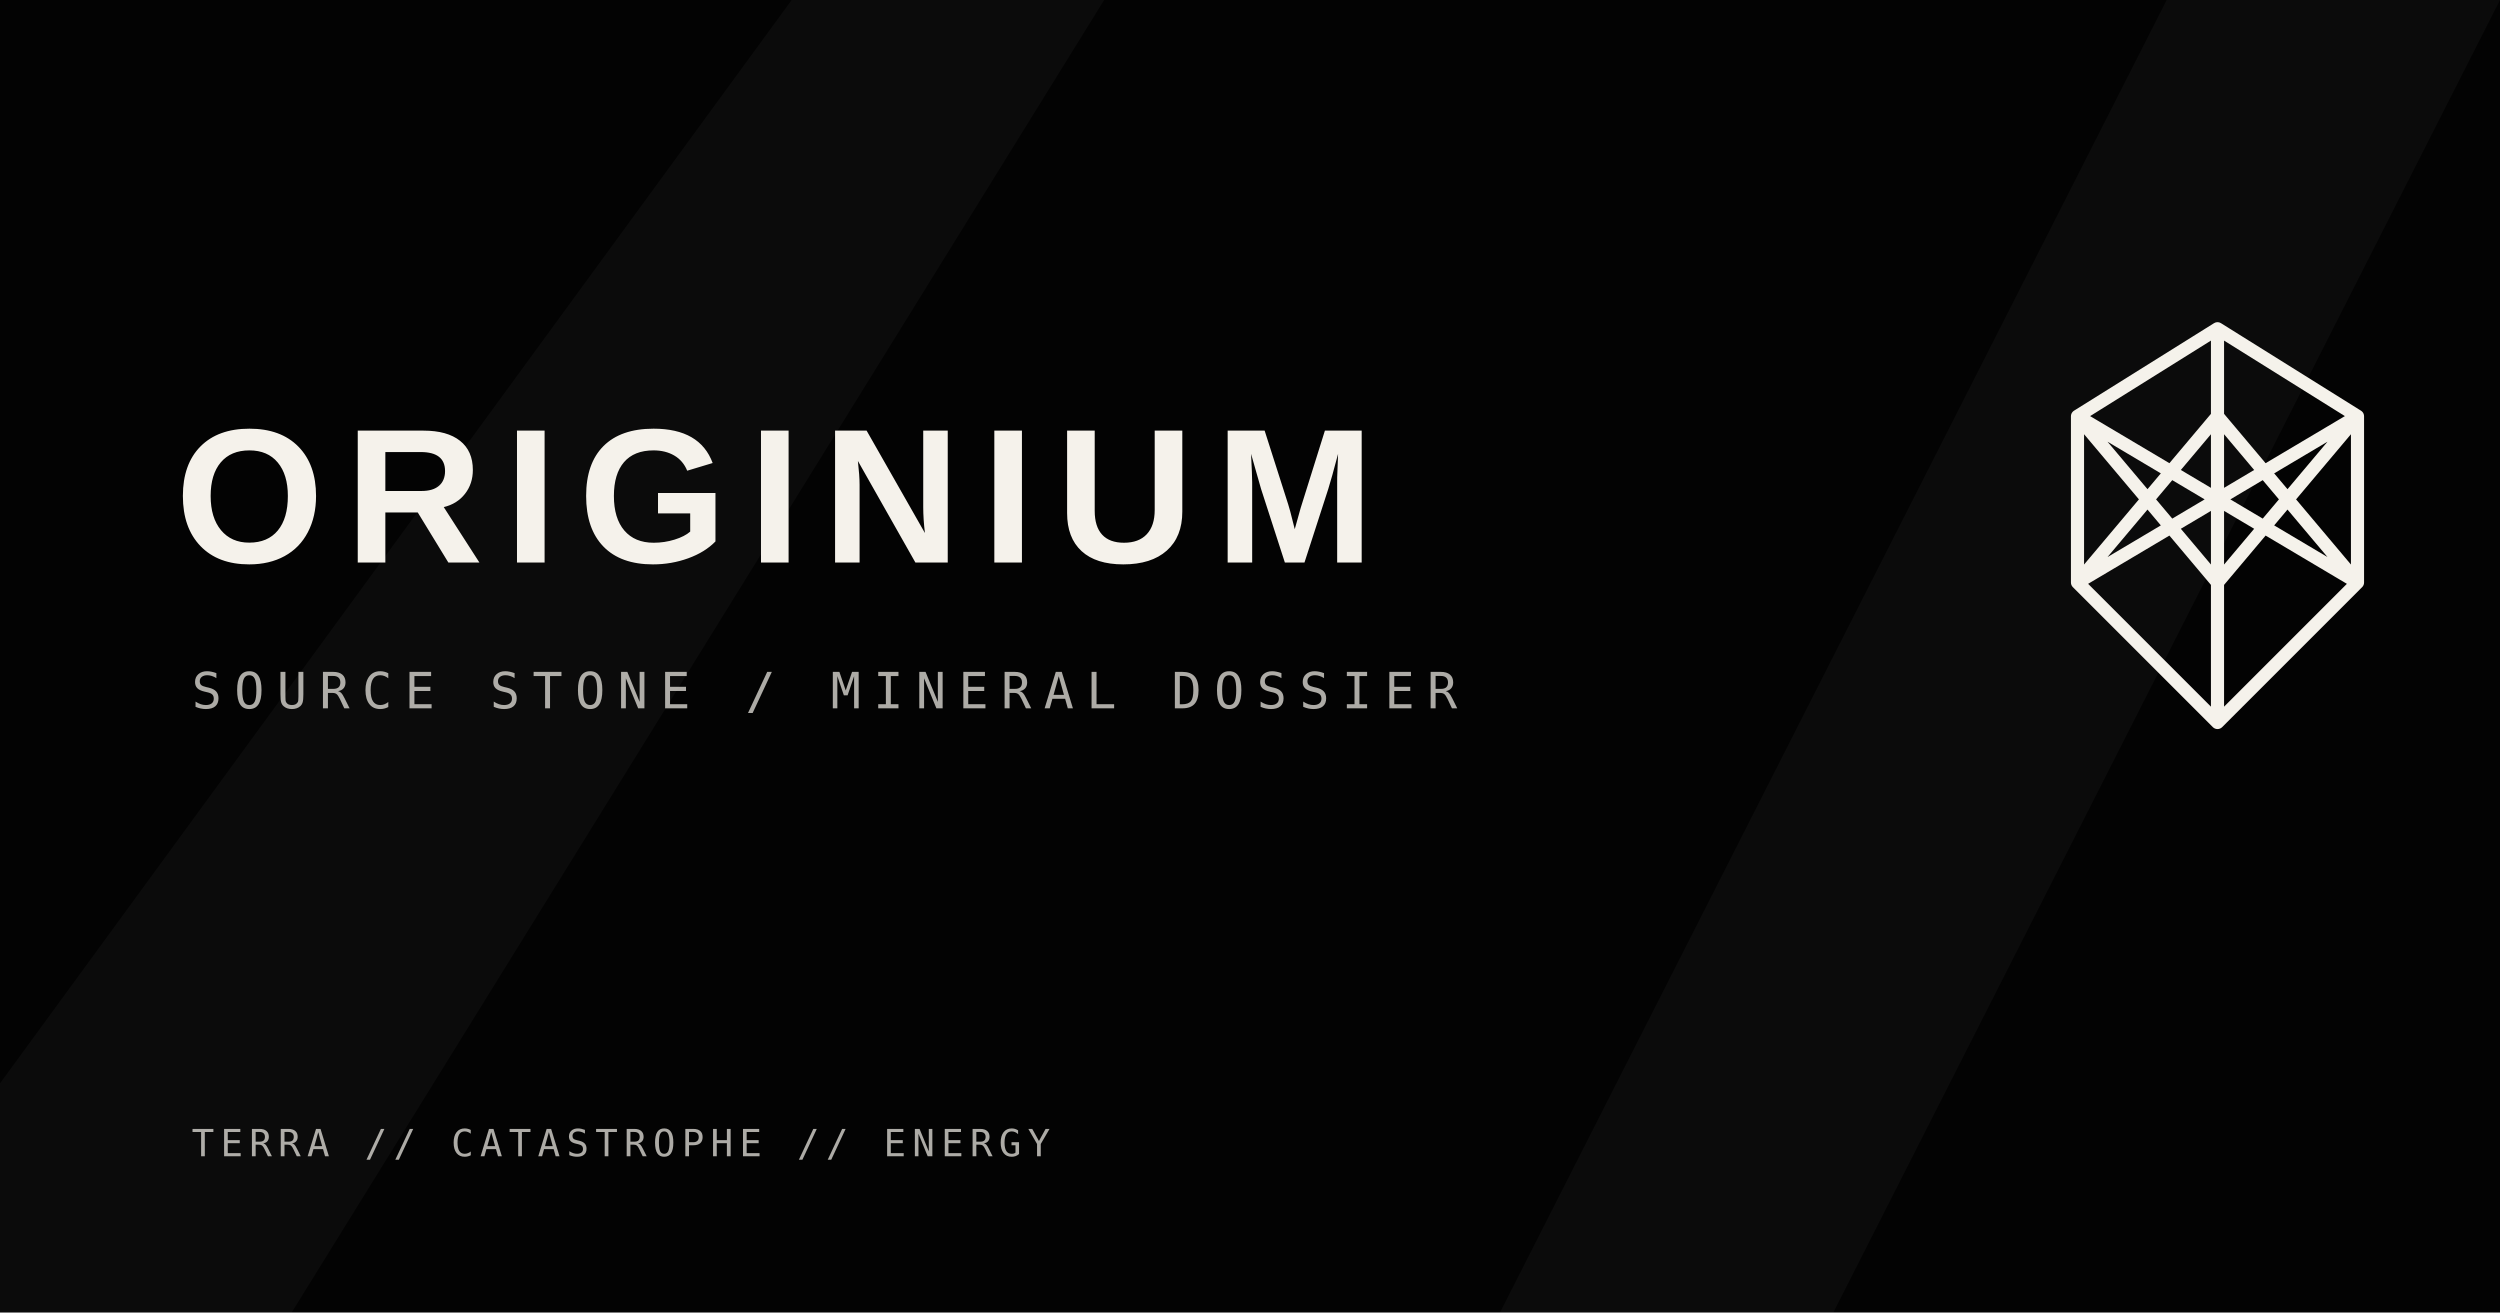
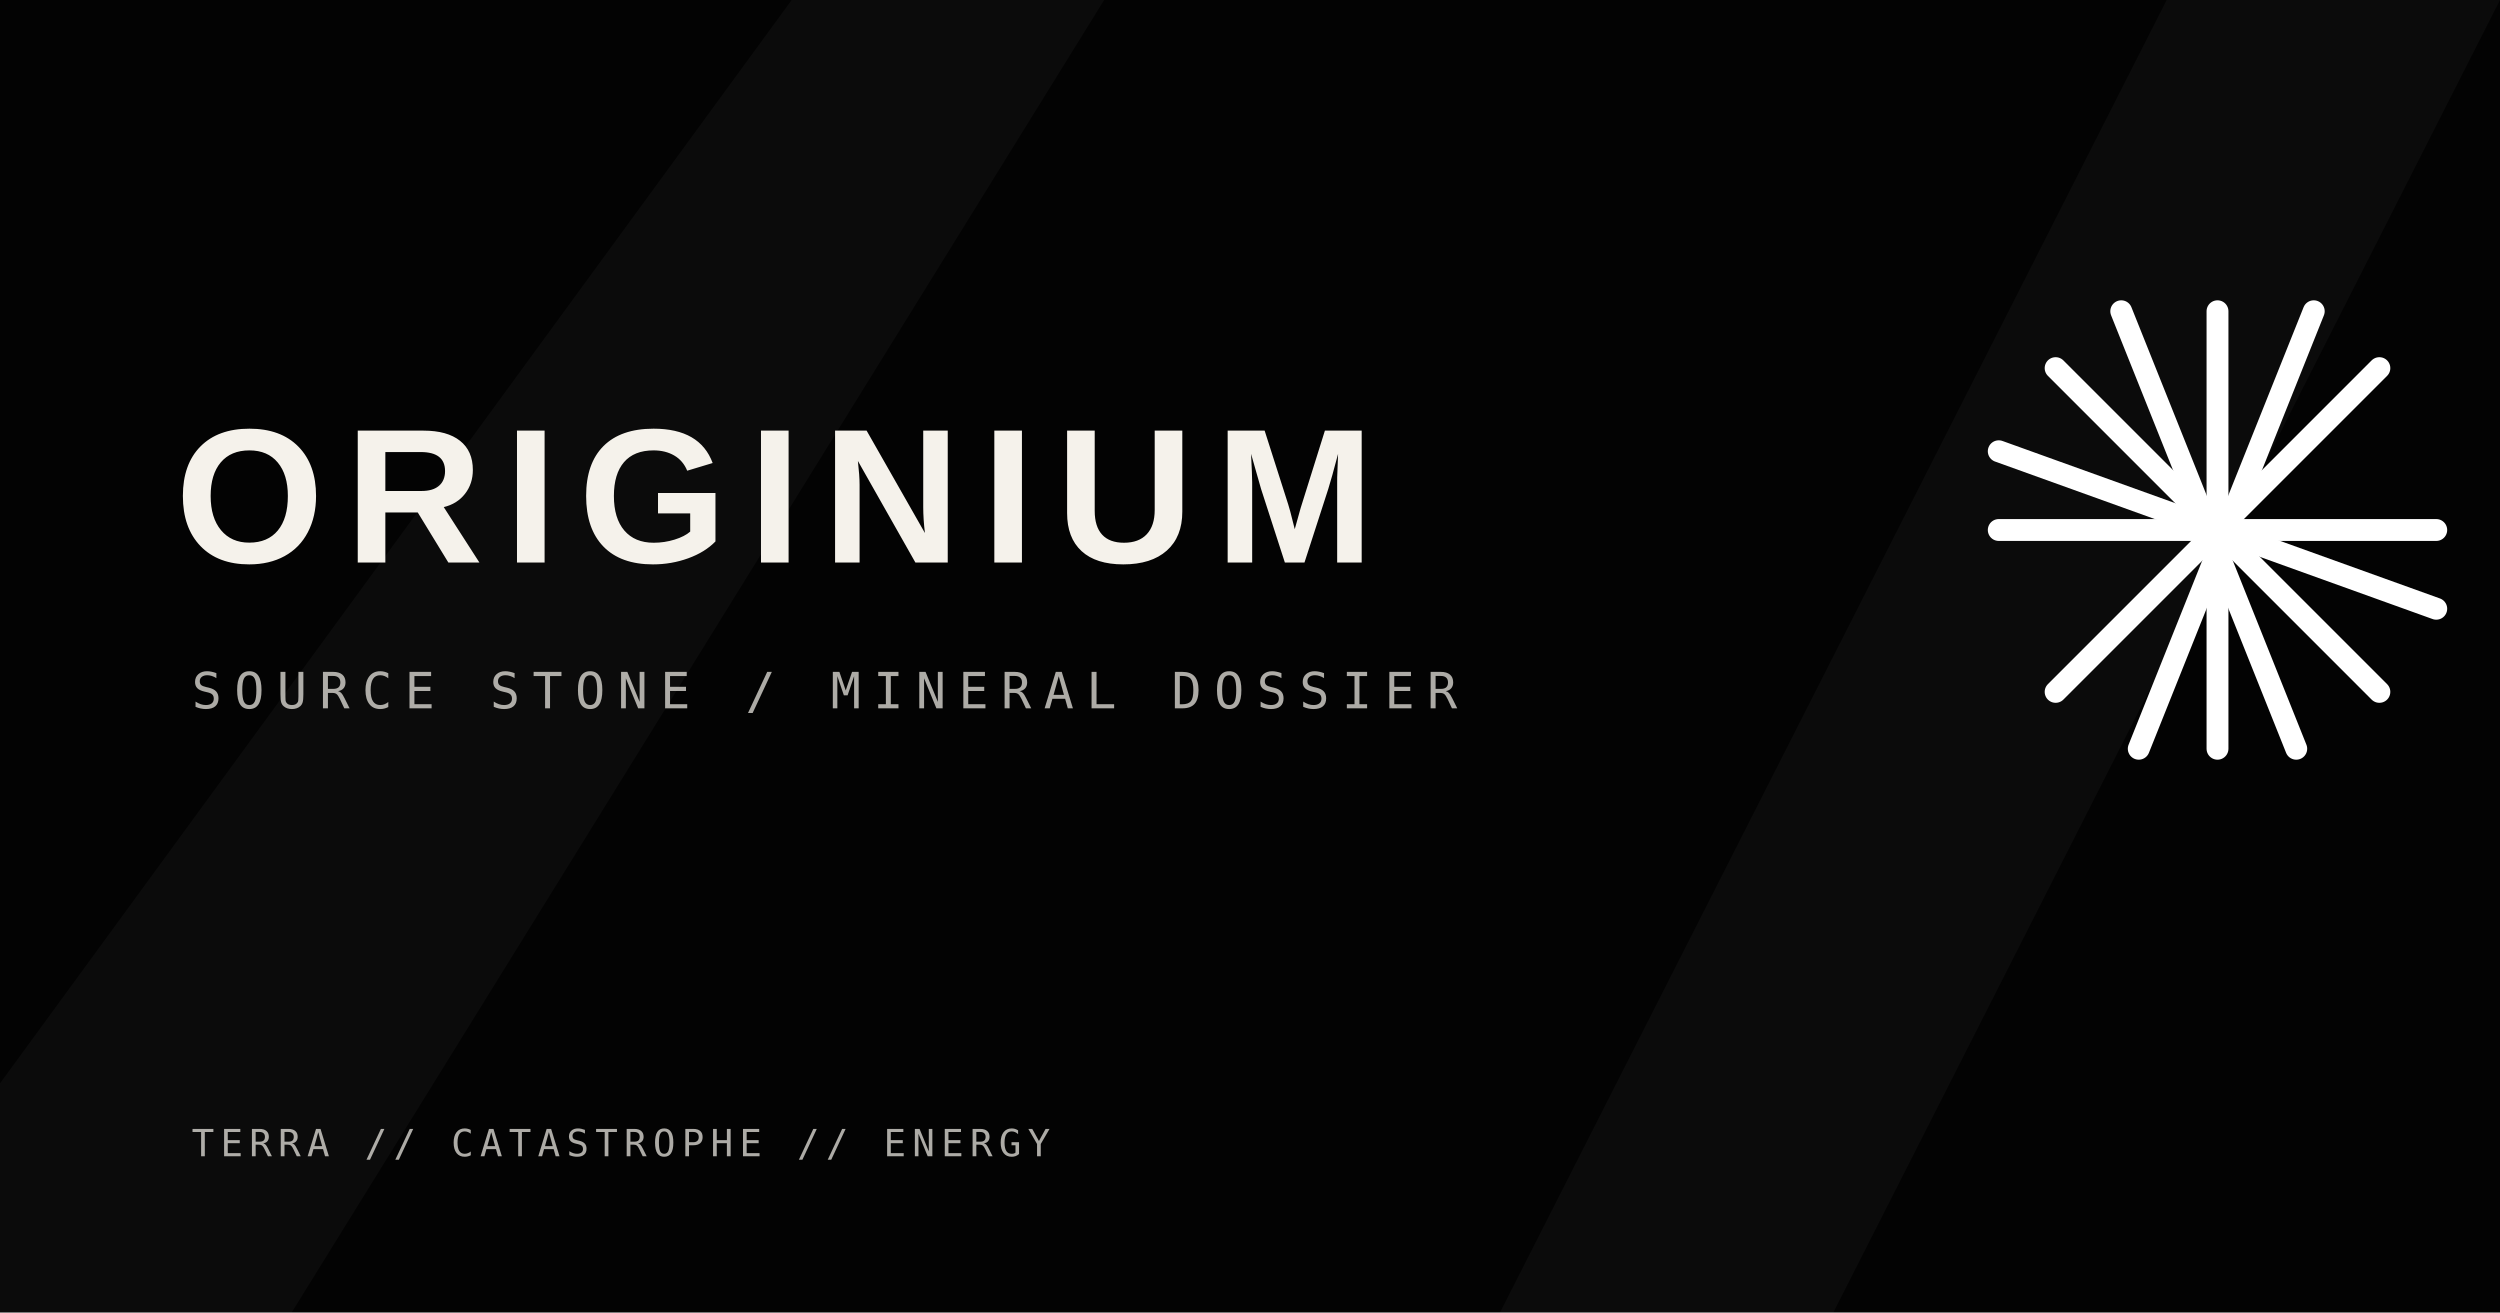
<svg xmlns="http://www.w3.org/2000/svg" width="1200" height="630" viewBox="0 0 1200 630">
  <rect width="1200" height="630" fill="#030303" />
  <path d="M0 520 380 0h150L140 630H0Zm720 110L1040 0h160L880 630H720Z" fill="#f5f2eb" fill-opacity=".035" />
  <g transform="translate(930 120) scale(2.1)">
-     <path d="M64 18 96 38v38L64 108 32 76V38L64 18Z M32 38l32 38 32-38 M32 76l32-38 32 38 M64 18v90 M32 38l64 38 M96 38 32 76" fill="none" stroke="#f5f2eb" stroke-width="3" stroke-linejoin="round" />
+     <g stroke="#fff" stroke-width="5" stroke-linecap="round">
+       <path d="M64 14v100" />
+       <path d="M14 64h100" />
+       <path d="M27 27l74 74" />
+       <path d="M101 27 27 101" />
+       <path d="M42 14l40 100" />
+       <path d="M86 14 46 114" />
+       <path d="M14 46l100 36" />
+     </g>
  </g>
  <text x="84" y="270" fill="#f5f2eb" font-family="Arial, sans-serif" font-size="92" font-weight="900" letter-spacing="10">ORIGINIUM</text>
  <text x="92" y="340" fill="#f5f2eb" fill-opacity=".7" font-family="monospace" font-size="24" letter-spacing="6">SOURCE STONE / MINERAL DOSSIER</text>
  <text x="92" y="555" fill="#f5f2eb" fill-opacity=".7" font-family="monospace" font-size="18" letter-spacing="3">TERRA // CATASTROPHE // ENERGY</text>
</svg>
